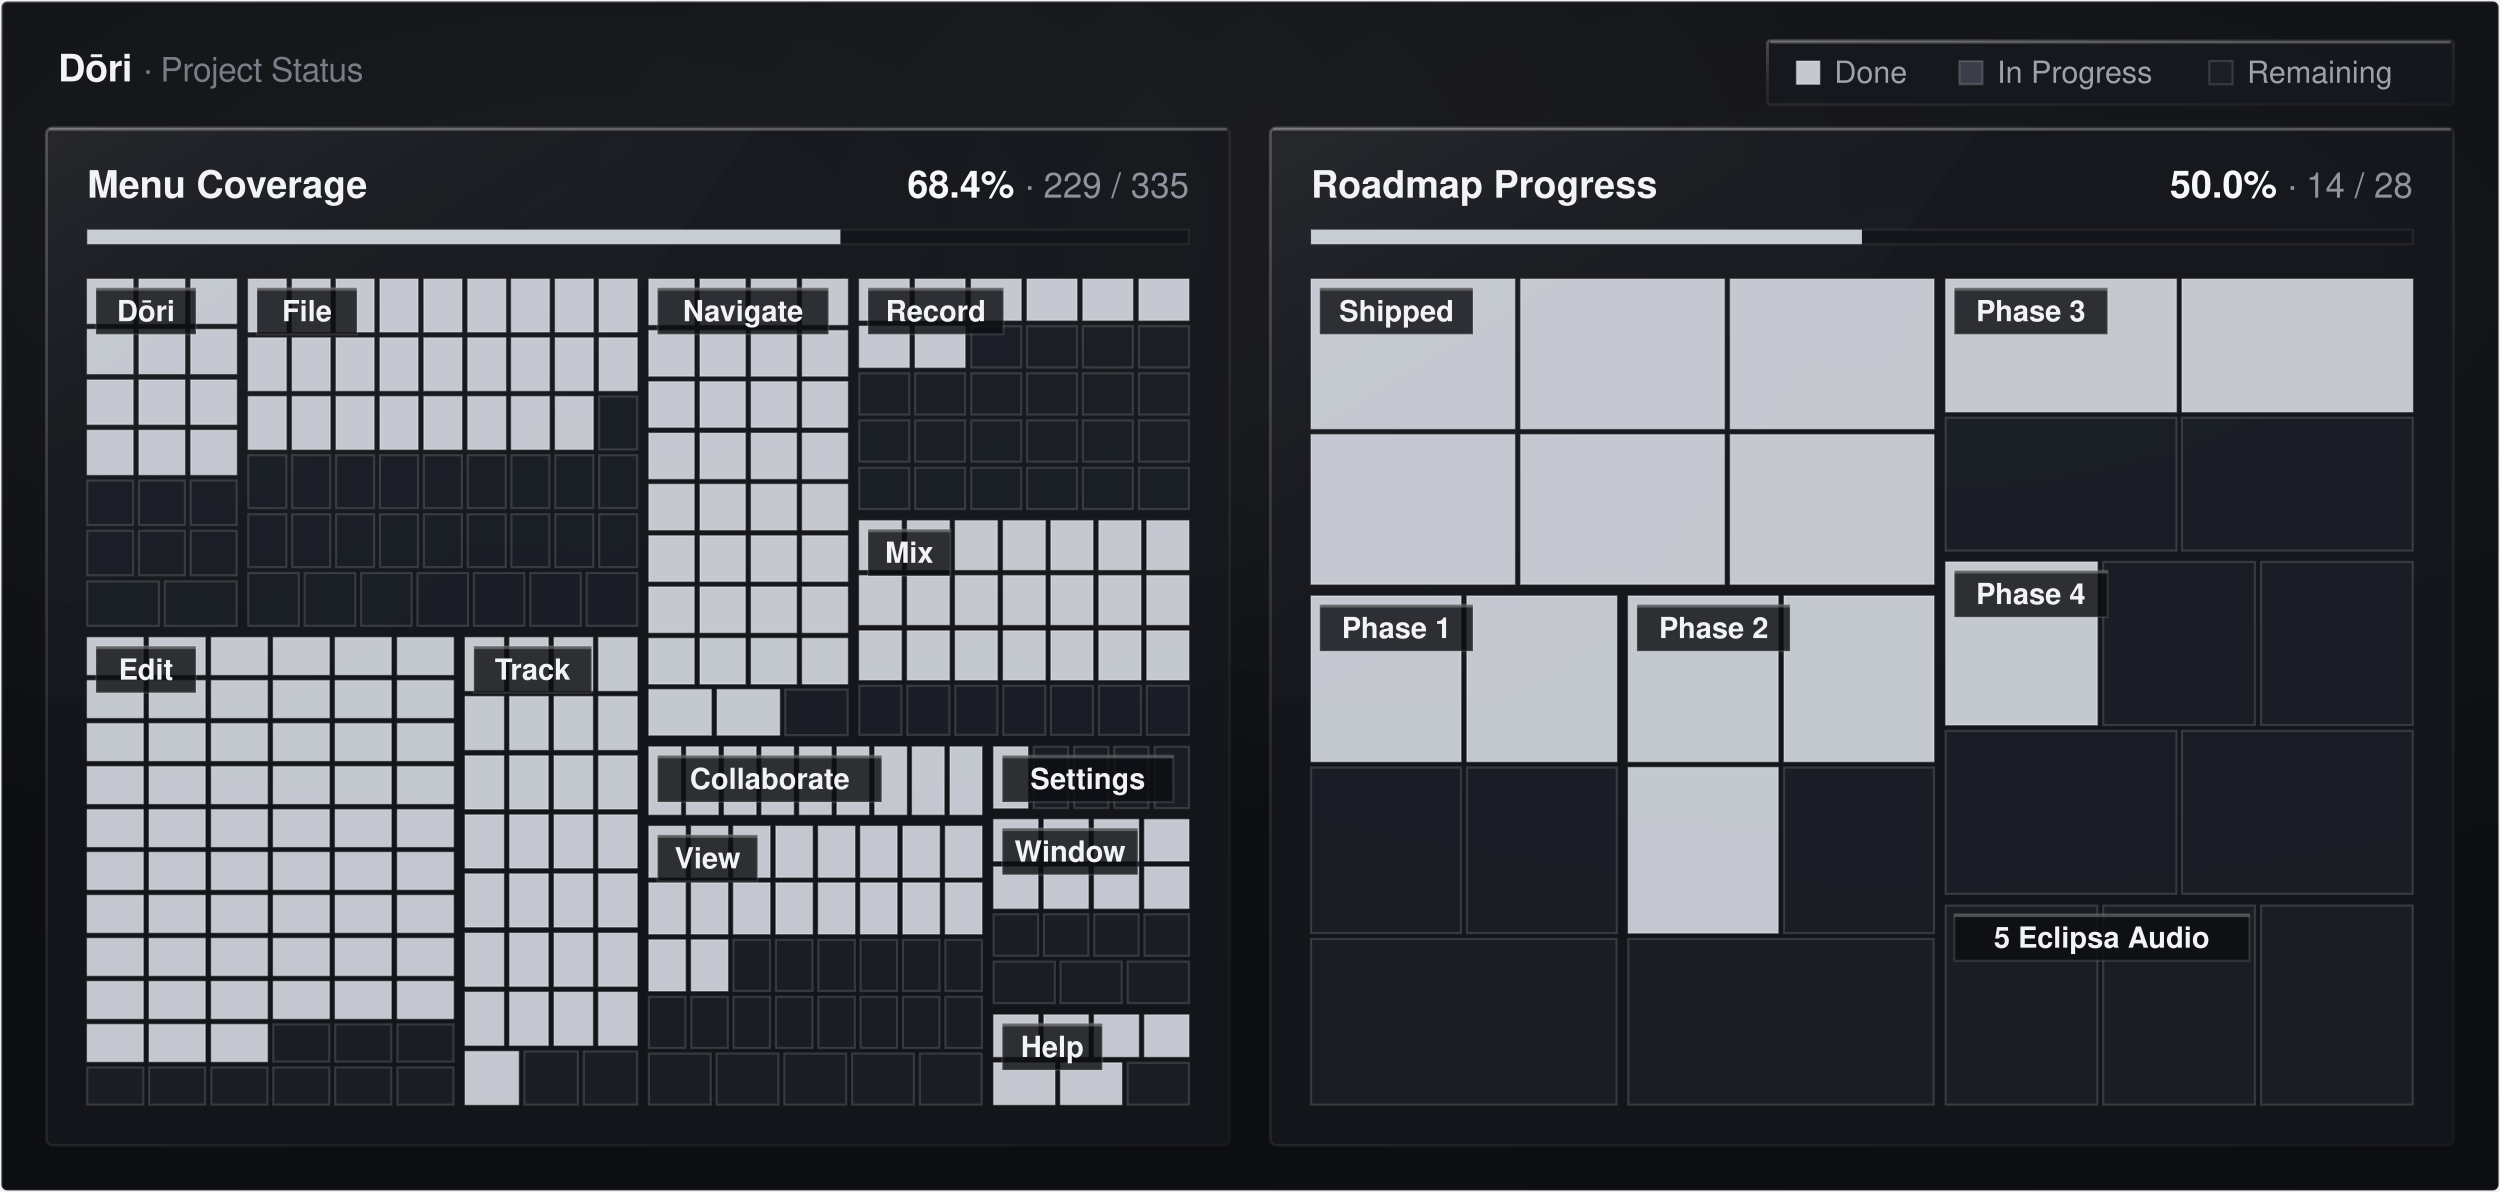
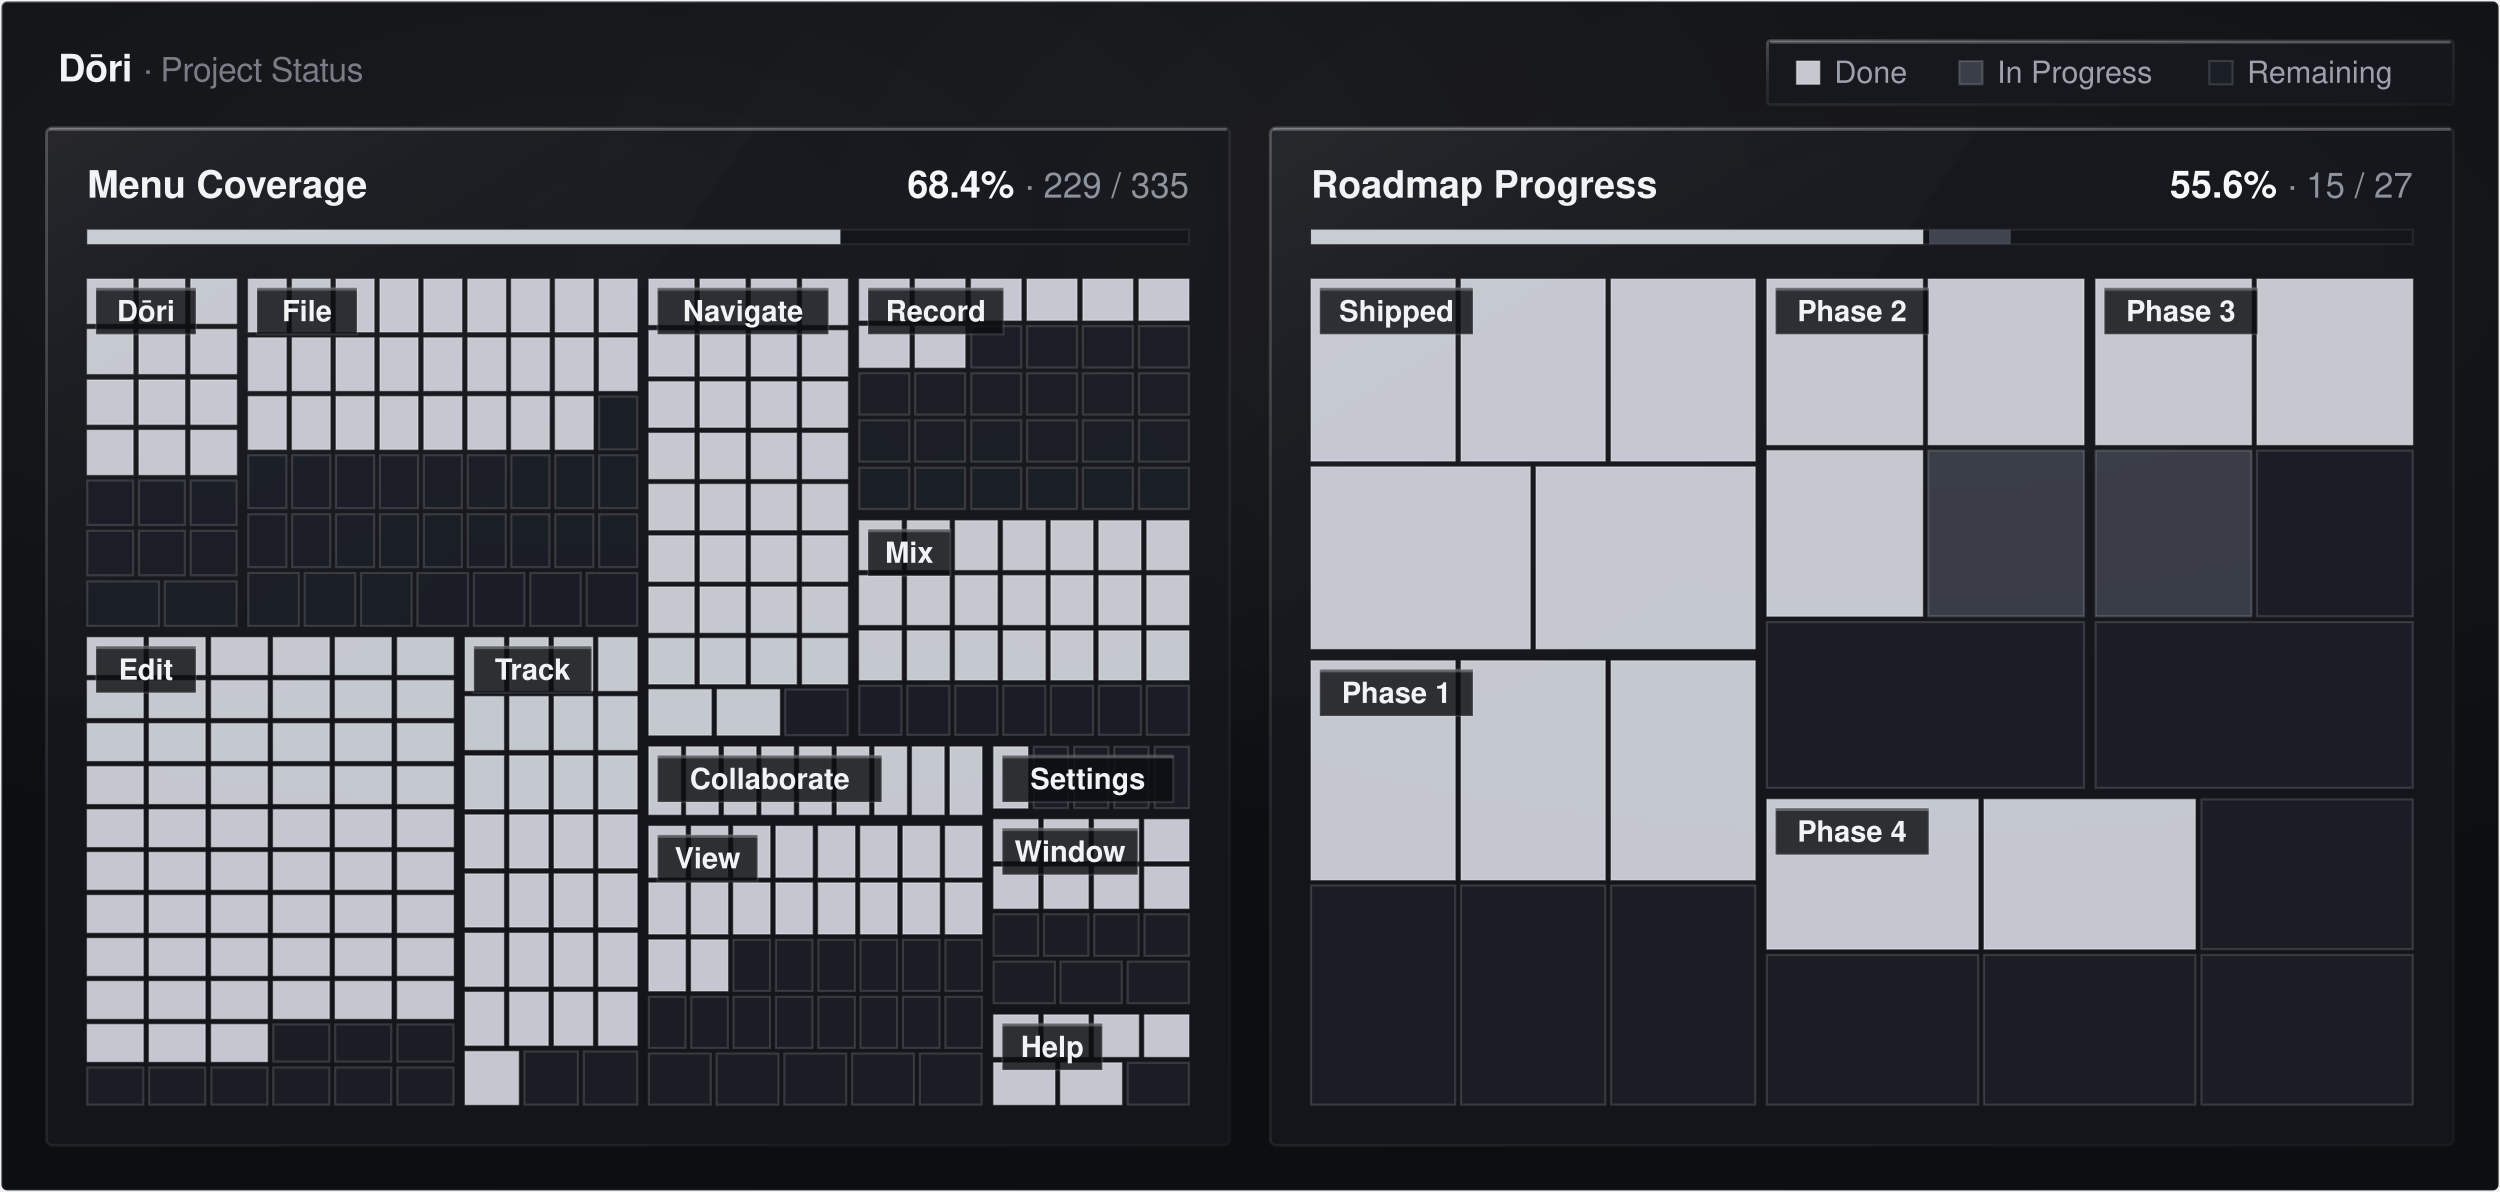
- <svg xmlns="http://www.w3.org/2000/svg" viewBox="0 0 860 410" width="860" height="410" role="img" aria-label="Dōri Project Status: Menu Coverage 68.4% (229/335) and Roadmap Progress 50.0% (14/28)">
+ <svg xmlns="http://www.w3.org/2000/svg" viewBox="0 0 860 410" width="860" height="410" role="img" aria-label="Dōri Project Status: Menu Coverage 68.4% (229/335) and Roadmap Progress 55.6% (15/27)">
  <defs>
    <radialGradient id="ambientGlowLeft" cx="0.24" cy="0.18" r="0.55">
      <stop offset="0%" stop-color="#FFFFFF" stop-opacity="0.06" />
      <stop offset="100%" stop-color="#FFFFFF" stop-opacity="0" />
    </radialGradient>
    <radialGradient id="ambientGlowRight" cx="0.76" cy="0.22" r="0.55">
      <stop offset="0%" stop-color="#FFFFFF" stop-opacity="0.045" />
      <stop offset="100%" stop-color="#FFFFFF" stop-opacity="0" />
    </radialGradient>
    <linearGradient id="glassStroke" x1="0" y1="0" x2="1" y2="1">
      <stop offset="0%" stop-color="#FFFFFF" stop-opacity="0.22" />
      <stop offset="35%" stop-color="#FFFFFF" stop-opacity="0.08" />
      <stop offset="100%" stop-color="#FFFFFF" stop-opacity="0.03" />
    </linearGradient>
    <linearGradient id="glassSheen" x1="0" y1="0" x2="0.65" y2="0.85">
      <stop offset="0%" stop-color="#FFFFFF" stop-opacity="0.065" />
      <stop offset="45%" stop-color="#FFFFFF" stop-opacity="0.015" />
      <stop offset="100%" stop-color="#FFFFFF" stop-opacity="0" />
    </linearGradient>
    <clipPath id="leftPanelClip">
      <rect x="16" y="44" width="407" height="350" rx="2" />
    </clipPath>
    <clipPath id="rightPanelClip">
      <rect x="437" y="44" width="407" height="350" rx="2" />
    </clipPath>
  </defs>
  <style>
    text {
      font-family: -apple-system, BlinkMacSystemFont, "Segoe UI", Helvetica, Arial, sans-serif;
    }
    .brand {
      fill: #F2F3F5;
      font-size: 13px;
      font-weight: 700;
      letter-spacing: -0.01em;
    }
    .brand-sub {
      fill: #787D87;
      font-size: 11.5px;
      font-weight: 500;
    }
    .legend-bar {
      fill: #181A20;
      fill-opacity: 0.68;
      stroke: url(#glassStroke);
      stroke-width: 1;
    }
    .legend-text {
      fill: #9CA1AB;
      font-size: 10.5px;
      font-weight: 500;
    }
    .glass-panel {
      fill: #181A20;
      fill-opacity: 0.65;
      stroke: url(#glassStroke);
      stroke-width: 1;
    }
    .glass-rim-line {
      stroke: #FFFFFF;
      stroke-opacity: 0.24;
      stroke-width: 1;
    }
    .panel-title {
      fill: #F2F3F5;
      font-size: 13px;
      font-weight: 700;
    }
    .stat-pct {
      fill: #F7F8FA;
      font-size: 13px;
      font-weight: 700;
      font-variant-numeric: tabular-nums;
    }
    .stat-frac {
      fill: #8E949E;
      font-size: 12px;
      font-weight: 500;
      font-variant-numeric: tabular-nums;
    }
    .tile-done {
      fill: #DCE0E7;
      fill-opacity: 0.88;
      stroke: #FFFFFF;
      stroke-opacity: 0.35;
      stroke-width: 0.5;
    }
    .tile-prog {
      fill: #6C7483;
      fill-opacity: 0.42;
      stroke: #FFFFFF;
      stroke-opacity: 0.16;
      stroke-width: 0.75;
    }
    .tile-rem {
      fill: #1C2029;
      fill-opacity: 0.72;
      stroke: #FFFFFF;
      stroke-opacity: 0.14;
      stroke-width: 0.75;
    }
    .cat-tag {
      fill: #0D0E12;
      fill-opacity: 0.82;
      stroke: #FFFFFF;
      stroke-opacity: 0.12;
      stroke-width: 0.75;
    }
    .cat-label {
      fill: #F2F3F5;
      font-size: 10px;
      font-weight: 600;
    }
  </style>
  <rect x="0.5" y="0.5" width="859" height="409" rx="2" fill="#0D0E12" stroke="url(#glassStroke)" stroke-width="1" />
  <rect x="1" y="1" width="858" height="408" fill="url(#ambientGlowLeft)" />
  <rect x="1" y="1" width="858" height="408" fill="url(#ambientGlowRight)" />
  <text x="20" y="28" class="brand">Dōri <tspan class="brand-sub">· Project Status</tspan>
  </text>
  <g transform="translate(608, 14)">
    <rect x="0" y="0" width="236" height="22" rx="1" class="legend-bar" />
    <line x1="1" y1="0.5" x2="235" y2="0.5" class="glass-rim-line" />
    <rect x="10" y="7" width="8" height="8" class="tile-done" />
    <text x="23" y="14.5" class="legend-text">Done</text>
    <rect x="66" y="7" width="8" height="8" class="tile-prog" />
    <text x="79" y="14.5" class="legend-text">In Progress</text>
    <rect x="152" y="7" width="8" height="8" class="tile-rem" />
    <text x="165" y="14.5" class="legend-text">Remaining</text>
  </g>
  <rect x="16" y="44" width="407" height="350" rx="2" class="glass-panel" />
  <polygon points="16,44 260,44 120,240 16,240" fill="url(#glassSheen)" clip-path="url(#leftPanelClip)" />
  <line x1="17" y1="44.5" x2="422" y2="44.5" class="glass-rim-line" />
  <text x="30" y="68" class="panel-title">Menu Coverage</text>
  <text x="409" y="68" text-anchor="end">
    <tspan class="stat-pct">68.4%</tspan>
    <tspan class="stat-frac"> · 229 / 335</tspan>
  </text>
  <rect x="30" y="79" width="379" height="5" fill="#13151A" fill-opacity="0.8" stroke="#FFFFFF" stroke-opacity="0.07" stroke-width="0.75" />
  <rect x="30" y="79" width="259.1" height="5" fill="#DCE0E7" fill-opacity="0.9" />
  <rect x="291.1" y="79" width="0.0" height="5" fill="#6C7483" fill-opacity="0.5" />
  <g id="menu-treemap">
    <g>
      <rect x="30.0" y="96.0" width="15.8" height="15.3" class="tile-done" />
      <rect x="47.8" y="96.0" width="15.8" height="15.3" class="tile-done" />
      <rect x="65.6" y="96.0" width="15.8" height="15.3" class="tile-done" />
      <rect x="30.0" y="113.3" width="15.8" height="15.3" class="tile-done" />
      <rect x="47.8" y="113.3" width="15.8" height="15.3" class="tile-done" />
      <rect x="65.6" y="113.3" width="15.8" height="15.3" class="tile-done" />
      <rect x="30.0" y="130.7" width="15.8" height="15.3" class="tile-done" />
      <rect x="47.8" y="130.7" width="15.8" height="15.3" class="tile-done" />
      <rect x="65.6" y="130.7" width="15.8" height="15.3" class="tile-done" />
      <rect x="30.0" y="148.0" width="15.8" height="15.3" class="tile-done" />
      <rect x="47.8" y="148.0" width="15.8" height="15.3" class="tile-done" />
      <rect x="65.6" y="148.0" width="15.8" height="15.3" class="tile-done" />
      <rect x="30.0" y="165.3" width="15.8" height="15.3" class="tile-rem" />
      <rect x="47.8" y="165.3" width="15.8" height="15.3" class="tile-rem" />
      <rect x="65.6" y="165.3" width="15.8" height="15.3" class="tile-rem" />
      <rect x="30.0" y="182.6" width="15.8" height="15.3" class="tile-rem" />
      <rect x="47.8" y="182.6" width="15.8" height="15.3" class="tile-rem" />
      <rect x="65.6" y="182.6" width="15.8" height="15.3" class="tile-rem" />
      <rect x="30.0" y="200.0" width="24.7" height="15.3" class="tile-rem" />
      <rect x="56.7" y="200.0" width="24.7" height="15.3" class="tile-rem" />
      <rect x="33" y="99" width="34.4" height="16" class="cat-tag" />
      <line x1="33" y1="99.5" x2="67.4" y2="99.5" class="glass-rim-line" />
      <text x="50.2" y="110.5" text-anchor="middle" class="cat-label">Dōri</text>
    </g>
    <g>
      <rect x="85.4" y="96.0" width="13.1" height="18.2" class="tile-done" />
      <rect x="100.5" y="96.0" width="13.1" height="18.2" class="tile-done" />
      <rect x="115.6" y="96.0" width="13.1" height="18.2" class="tile-done" />
      <rect x="130.7" y="96.0" width="13.1" height="18.2" class="tile-done" />
      <rect x="145.8" y="96.0" width="13.1" height="18.2" class="tile-done" />
      <rect x="160.9" y="96.0" width="13.1" height="18.2" class="tile-done" />
      <rect x="175.9" y="96.0" width="13.1" height="18.2" class="tile-done" />
      <rect x="191.0" y="96.0" width="13.1" height="18.2" class="tile-done" />
      <rect x="206.1" y="96.0" width="13.1" height="18.2" class="tile-done" />
      <rect x="85.4" y="116.2" width="13.1" height="18.2" class="tile-done" />
      <rect x="100.5" y="116.2" width="13.1" height="18.2" class="tile-done" />
      <rect x="115.6" y="116.2" width="13.1" height="18.2" class="tile-done" />
      <rect x="130.7" y="116.2" width="13.1" height="18.2" class="tile-done" />
      <rect x="145.8" y="116.2" width="13.1" height="18.2" class="tile-done" />
      <rect x="160.9" y="116.2" width="13.1" height="18.2" class="tile-done" />
      <rect x="175.9" y="116.2" width="13.1" height="18.2" class="tile-done" />
      <rect x="191.0" y="116.2" width="13.1" height="18.2" class="tile-done" />
      <rect x="206.1" y="116.2" width="13.1" height="18.2" class="tile-done" />
      <rect x="85.4" y="136.4" width="13.1" height="18.2" class="tile-done" />
      <rect x="100.5" y="136.4" width="13.1" height="18.2" class="tile-done" />
      <rect x="115.6" y="136.4" width="13.1" height="18.2" class="tile-done" />
      <rect x="130.7" y="136.4" width="13.1" height="18.2" class="tile-done" />
      <rect x="145.8" y="136.4" width="13.1" height="18.2" class="tile-done" />
      <rect x="160.9" y="136.4" width="13.1" height="18.2" class="tile-done" />
      <rect x="175.9" y="136.4" width="13.1" height="18.2" class="tile-done" />
      <rect x="191.0" y="136.4" width="13.1" height="18.2" class="tile-done" />
      <rect x="206.1" y="136.4" width="13.1" height="18.2" class="tile-rem" />
      <rect x="85.4" y="156.6" width="13.1" height="18.2" class="tile-rem" />
      <rect x="100.5" y="156.6" width="13.1" height="18.2" class="tile-rem" />
      <rect x="115.6" y="156.6" width="13.1" height="18.2" class="tile-rem" />
      <rect x="130.7" y="156.6" width="13.1" height="18.2" class="tile-rem" />
      <rect x="145.8" y="156.6" width="13.1" height="18.2" class="tile-rem" />
      <rect x="160.9" y="156.6" width="13.1" height="18.2" class="tile-rem" />
      <rect x="175.9" y="156.6" width="13.1" height="18.2" class="tile-rem" />
      <rect x="191.0" y="156.6" width="13.1" height="18.2" class="tile-rem" />
      <rect x="206.1" y="156.6" width="13.1" height="18.2" class="tile-rem" />
      <rect x="85.4" y="176.9" width="13.1" height="18.2" class="tile-rem" />
      <rect x="100.5" y="176.9" width="13.1" height="18.2" class="tile-rem" />
      <rect x="115.6" y="176.9" width="13.1" height="18.2" class="tile-rem" />
      <rect x="130.7" y="176.9" width="13.1" height="18.2" class="tile-rem" />
      <rect x="145.8" y="176.9" width="13.1" height="18.2" class="tile-rem" />
      <rect x="160.9" y="176.9" width="13.1" height="18.2" class="tile-rem" />
      <rect x="175.9" y="176.9" width="13.1" height="18.2" class="tile-rem" />
      <rect x="191.0" y="176.9" width="13.1" height="18.2" class="tile-rem" />
      <rect x="206.1" y="176.9" width="13.1" height="18.2" class="tile-rem" />
      <rect x="85.4" y="197.1" width="17.4" height="18.2" class="tile-rem" />
      <rect x="104.8" y="197.1" width="17.4" height="18.2" class="tile-rem" />
      <rect x="124.2" y="197.1" width="17.4" height="18.2" class="tile-rem" />
      <rect x="143.6" y="197.1" width="17.4" height="18.2" class="tile-rem" />
      <rect x="163.0" y="197.1" width="17.4" height="18.2" class="tile-rem" />
      <rect x="182.4" y="197.1" width="17.4" height="18.2" class="tile-rem" />
      <rect x="201.8" y="197.1" width="17.4" height="18.2" class="tile-rem" />
      <rect x="88.4" y="99" width="34.4" height="16" class="cat-tag" />
      <line x1="88.4" y1="99.5" x2="122.8" y2="99.5" class="glass-rim-line" />
      <text x="105.6" y="110.5" text-anchor="middle" class="cat-label">File</text>
    </g>
    <g>
      <rect x="30.0" y="219.3" width="19.3" height="12.8" class="tile-done" />
      <rect x="51.3" y="219.3" width="19.3" height="12.8" class="tile-done" />
      <rect x="72.7" y="219.3" width="19.3" height="12.8" class="tile-done" />
      <rect x="94.0" y="219.3" width="19.3" height="12.8" class="tile-done" />
      <rect x="115.3" y="219.3" width="19.3" height="12.8" class="tile-done" />
      <rect x="136.7" y="219.3" width="19.3" height="12.8" class="tile-done" />
      <rect x="30.0" y="234.1" width="19.3" height="12.8" class="tile-done" />
      <rect x="51.3" y="234.1" width="19.3" height="12.8" class="tile-done" />
      <rect x="72.7" y="234.1" width="19.3" height="12.8" class="tile-done" />
      <rect x="94.0" y="234.1" width="19.3" height="12.8" class="tile-done" />
      <rect x="115.3" y="234.1" width="19.3" height="12.8" class="tile-done" />
      <rect x="136.7" y="234.1" width="19.3" height="12.8" class="tile-done" />
      <rect x="30.0" y="248.9" width="19.3" height="12.8" class="tile-done" />
      <rect x="51.3" y="248.9" width="19.3" height="12.8" class="tile-done" />
      <rect x="72.7" y="248.9" width="19.3" height="12.8" class="tile-done" />
      <rect x="94.0" y="248.9" width="19.3" height="12.8" class="tile-done" />
      <rect x="115.3" y="248.9" width="19.3" height="12.8" class="tile-done" />
      <rect x="136.7" y="248.9" width="19.3" height="12.8" class="tile-done" />
      <rect x="30.0" y="263.7" width="19.3" height="12.8" class="tile-done" />
      <rect x="51.3" y="263.7" width="19.3" height="12.8" class="tile-done" />
      <rect x="72.7" y="263.7" width="19.3" height="12.8" class="tile-done" />
      <rect x="94.0" y="263.7" width="19.3" height="12.8" class="tile-done" />
      <rect x="115.3" y="263.7" width="19.3" height="12.8" class="tile-done" />
      <rect x="136.7" y="263.7" width="19.3" height="12.8" class="tile-done" />
      <rect x="30.0" y="278.5" width="19.3" height="12.8" class="tile-done" />
      <rect x="51.3" y="278.5" width="19.3" height="12.8" class="tile-done" />
      <rect x="72.7" y="278.5" width="19.3" height="12.8" class="tile-done" />
      <rect x="94.0" y="278.5" width="19.3" height="12.8" class="tile-done" />
      <rect x="115.3" y="278.5" width="19.3" height="12.8" class="tile-done" />
      <rect x="136.7" y="278.5" width="19.3" height="12.8" class="tile-done" />
      <rect x="30.0" y="293.2" width="19.3" height="12.8" class="tile-done" />
      <rect x="51.3" y="293.2" width="19.3" height="12.8" class="tile-done" />
      <rect x="72.7" y="293.2" width="19.3" height="12.8" class="tile-done" />
      <rect x="94.0" y="293.2" width="19.3" height="12.8" class="tile-done" />
      <rect x="115.3" y="293.2" width="19.3" height="12.8" class="tile-done" />
      <rect x="136.7" y="293.2" width="19.3" height="12.8" class="tile-done" />
      <rect x="30.0" y="308.0" width="19.3" height="12.8" class="tile-done" />
      <rect x="51.3" y="308.0" width="19.3" height="12.8" class="tile-done" />
      <rect x="72.7" y="308.0" width="19.3" height="12.8" class="tile-done" />
      <rect x="94.0" y="308.0" width="19.3" height="12.8" class="tile-done" />
      <rect x="115.3" y="308.0" width="19.3" height="12.8" class="tile-done" />
      <rect x="136.7" y="308.0" width="19.3" height="12.8" class="tile-done" />
      <rect x="30.0" y="322.8" width="19.3" height="12.8" class="tile-done" />
      <rect x="51.3" y="322.8" width="19.3" height="12.8" class="tile-done" />
      <rect x="72.7" y="322.8" width="19.3" height="12.8" class="tile-done" />
      <rect x="94.0" y="322.8" width="19.3" height="12.8" class="tile-done" />
      <rect x="115.3" y="322.8" width="19.3" height="12.8" class="tile-done" />
      <rect x="136.7" y="322.8" width="19.3" height="12.8" class="tile-done" />
      <rect x="30.0" y="337.6" width="19.3" height="12.8" class="tile-done" />
      <rect x="51.3" y="337.6" width="19.3" height="12.8" class="tile-done" />
      <rect x="72.7" y="337.6" width="19.3" height="12.8" class="tile-done" />
      <rect x="94.0" y="337.6" width="19.3" height="12.8" class="tile-done" />
      <rect x="115.3" y="337.6" width="19.3" height="12.8" class="tile-done" />
      <rect x="136.7" y="337.6" width="19.3" height="12.8" class="tile-done" />
      <rect x="30.0" y="352.4" width="19.3" height="12.8" class="tile-done" />
      <rect x="51.3" y="352.4" width="19.3" height="12.8" class="tile-done" />
      <rect x="72.7" y="352.4" width="19.3" height="12.8" class="tile-done" />
      <rect x="94.0" y="352.4" width="19.3" height="12.8" class="tile-rem" />
      <rect x="115.3" y="352.4" width="19.3" height="12.8" class="tile-rem" />
      <rect x="136.7" y="352.4" width="19.3" height="12.8" class="tile-rem" />
      <rect x="30.0" y="367.2" width="19.3" height="12.8" class="tile-rem" />
      <rect x="51.3" y="367.2" width="19.3" height="12.8" class="tile-rem" />
      <rect x="72.7" y="367.2" width="19.3" height="12.8" class="tile-rem" />
      <rect x="94.0" y="367.2" width="19.3" height="12.8" class="tile-rem" />
      <rect x="115.3" y="367.2" width="19.3" height="12.8" class="tile-rem" />
      <rect x="136.7" y="367.2" width="19.3" height="12.8" class="tile-rem" />
      <rect x="33" y="222.3" width="34.4" height="16" class="cat-tag" />
      <line x1="33" y1="222.8" x2="67.4" y2="222.8" class="glass-rim-line" />
      <text x="50.2" y="233.8" text-anchor="middle" class="cat-label">Edit</text>
    </g>
    <g>
      <rect x="160.0" y="219.3" width="13.3" height="18.3" class="tile-done" />
      <rect x="175.3" y="219.3" width="13.3" height="18.3" class="tile-done" />
      <rect x="190.6" y="219.3" width="13.3" height="18.3" class="tile-done" />
      <rect x="205.9" y="219.3" width="13.3" height="18.3" class="tile-done" />
      <rect x="160.0" y="239.6" width="13.3" height="18.3" class="tile-done" />
      <rect x="175.3" y="239.6" width="13.3" height="18.3" class="tile-done" />
      <rect x="190.6" y="239.6" width="13.3" height="18.3" class="tile-done" />
      <rect x="205.9" y="239.6" width="13.3" height="18.3" class="tile-done" />
      <rect x="160.0" y="260.0" width="13.3" height="18.3" class="tile-done" />
      <rect x="175.3" y="260.0" width="13.3" height="18.3" class="tile-done" />
      <rect x="190.6" y="260.0" width="13.3" height="18.3" class="tile-done" />
      <rect x="205.9" y="260.0" width="13.3" height="18.3" class="tile-done" />
      <rect x="160.0" y="280.3" width="13.3" height="18.3" class="tile-done" />
      <rect x="175.3" y="280.3" width="13.3" height="18.3" class="tile-done" />
      <rect x="190.6" y="280.3" width="13.3" height="18.3" class="tile-done" />
      <rect x="205.9" y="280.3" width="13.3" height="18.3" class="tile-done" />
      <rect x="160.0" y="300.6" width="13.3" height="18.3" class="tile-done" />
      <rect x="175.3" y="300.6" width="13.3" height="18.3" class="tile-done" />
      <rect x="190.6" y="300.6" width="13.3" height="18.3" class="tile-done" />
      <rect x="205.9" y="300.6" width="13.3" height="18.3" class="tile-done" />
      <rect x="160.0" y="321.0" width="13.3" height="18.3" class="tile-done" />
      <rect x="175.3" y="321.0" width="13.3" height="18.3" class="tile-done" />
      <rect x="190.6" y="321.0" width="13.3" height="18.3" class="tile-done" />
      <rect x="205.9" y="321.0" width="13.3" height="18.3" class="tile-done" />
      <rect x="160.0" y="341.3" width="13.3" height="18.3" class="tile-done" />
      <rect x="175.3" y="341.3" width="13.3" height="18.3" class="tile-done" />
      <rect x="190.6" y="341.3" width="13.3" height="18.3" class="tile-done" />
      <rect x="205.9" y="341.3" width="13.3" height="18.3" class="tile-done" />
      <rect x="160.0" y="361.7" width="18.4" height="18.3" class="tile-done" />
      <rect x="180.4" y="361.7" width="18.4" height="18.3" class="tile-rem" />
      <rect x="200.8" y="361.7" width="18.4" height="18.3" class="tile-rem" />
      <rect x="163.0" y="222.3" width="40.5" height="16" class="cat-tag" />
      <line x1="163.0" y1="222.8" x2="203.5" y2="222.8" class="glass-rim-line" />
      <text x="183.2" y="233.8" text-anchor="middle" class="cat-label">Track</text>
    </g>
    <g>
      <rect x="223.2" y="96.0" width="15.6" height="15.7" class="tile-done" />
      <rect x="240.8" y="96.0" width="15.6" height="15.7" class="tile-done" />
      <rect x="258.4" y="96.0" width="15.6" height="15.7" class="tile-done" />
      <rect x="276.0" y="96.0" width="15.6" height="15.7" class="tile-done" />
      <rect x="223.2" y="113.7" width="15.6" height="15.7" class="tile-done" />
      <rect x="240.8" y="113.7" width="15.6" height="15.7" class="tile-done" />
      <rect x="258.4" y="113.7" width="15.6" height="15.7" class="tile-done" />
      <rect x="276.0" y="113.7" width="15.6" height="15.7" class="tile-done" />
      <rect x="223.2" y="131.3" width="15.6" height="15.7" class="tile-done" />
      <rect x="240.8" y="131.3" width="15.6" height="15.7" class="tile-done" />
      <rect x="258.4" y="131.3" width="15.6" height="15.7" class="tile-done" />
      <rect x="276.0" y="131.3" width="15.6" height="15.7" class="tile-done" />
      <rect x="223.2" y="149.0" width="15.6" height="15.7" class="tile-done" />
      <rect x="240.8" y="149.0" width="15.6" height="15.7" class="tile-done" />
      <rect x="258.4" y="149.0" width="15.6" height="15.7" class="tile-done" />
      <rect x="276.0" y="149.0" width="15.6" height="15.7" class="tile-done" />
      <rect x="223.2" y="166.6" width="15.6" height="15.7" class="tile-done" />
      <rect x="240.8" y="166.6" width="15.6" height="15.7" class="tile-done" />
      <rect x="258.4" y="166.6" width="15.6" height="15.7" class="tile-done" />
      <rect x="276.0" y="166.6" width="15.6" height="15.7" class="tile-done" />
      <rect x="223.2" y="184.3" width="15.6" height="15.7" class="tile-done" />
      <rect x="240.8" y="184.3" width="15.6" height="15.7" class="tile-done" />
      <rect x="258.4" y="184.3" width="15.6" height="15.7" class="tile-done" />
      <rect x="276.0" y="184.3" width="15.6" height="15.7" class="tile-done" />
      <rect x="223.2" y="201.9" width="15.6" height="15.7" class="tile-done" />
      <rect x="240.8" y="201.9" width="15.6" height="15.7" class="tile-done" />
      <rect x="258.4" y="201.9" width="15.6" height="15.7" class="tile-done" />
      <rect x="276.0" y="201.9" width="15.6" height="15.7" class="tile-done" />
      <rect x="223.2" y="219.6" width="15.6" height="15.7" class="tile-done" />
      <rect x="240.8" y="219.6" width="15.6" height="15.7" class="tile-done" />
      <rect x="258.4" y="219.6" width="15.6" height="15.7" class="tile-done" />
      <rect x="276.0" y="219.6" width="15.6" height="15.7" class="tile-done" />
      <rect x="223.2" y="237.2" width="21.5" height="15.7" class="tile-done" />
      <rect x="246.7" y="237.2" width="21.5" height="15.7" class="tile-done" />
      <rect x="270.1" y="237.2" width="21.5" height="15.7" class="tile-rem" />
      <rect x="226.2" y="99" width="58.8" height="16" class="cat-tag" />
      <line x1="226.2" y1="99.5" x2="285.0" y2="99.5" class="glass-rim-line" />
      <text x="255.6" y="110.5" text-anchor="middle" class="cat-label">Navigate</text>
    </g>
    <g>
      <rect x="295.6" y="96.0" width="17.2" height="14.2" class="tile-done" />
      <rect x="314.8" y="96.0" width="17.2" height="14.2" class="tile-done" />
      <rect x="334.1" y="96.0" width="17.2" height="14.2" class="tile-done" />
      <rect x="353.3" y="96.0" width="17.2" height="14.2" class="tile-done" />
      <rect x="372.5" y="96.0" width="17.2" height="14.2" class="tile-done" />
      <rect x="391.8" y="96.0" width="17.2" height="14.2" class="tile-done" />
      <rect x="295.6" y="112.2" width="17.2" height="14.2" class="tile-done" />
      <rect x="314.8" y="112.2" width="17.2" height="14.2" class="tile-done" />
      <rect x="334.1" y="112.2" width="17.2" height="14.2" class="tile-rem" />
      <rect x="353.3" y="112.2" width="17.2" height="14.2" class="tile-rem" />
      <rect x="372.5" y="112.2" width="17.2" height="14.2" class="tile-rem" />
      <rect x="391.8" y="112.2" width="17.2" height="14.2" class="tile-rem" />
      <rect x="295.6" y="128.4" width="17.2" height="14.2" class="tile-rem" />
      <rect x="314.8" y="128.4" width="17.2" height="14.2" class="tile-rem" />
      <rect x="334.1" y="128.4" width="17.2" height="14.2" class="tile-rem" />
      <rect x="353.3" y="128.4" width="17.2" height="14.2" class="tile-rem" />
      <rect x="372.5" y="128.4" width="17.2" height="14.2" class="tile-rem" />
      <rect x="391.8" y="128.4" width="17.2" height="14.2" class="tile-rem" />
      <rect x="295.6" y="144.6" width="17.2" height="14.2" class="tile-rem" />
      <rect x="314.8" y="144.6" width="17.2" height="14.2" class="tile-rem" />
      <rect x="334.1" y="144.6" width="17.2" height="14.2" class="tile-rem" />
      <rect x="353.3" y="144.6" width="17.2" height="14.2" class="tile-rem" />
      <rect x="372.5" y="144.6" width="17.2" height="14.2" class="tile-rem" />
      <rect x="391.8" y="144.6" width="17.2" height="14.2" class="tile-rem" />
      <rect x="295.6" y="160.9" width="17.2" height="14.2" class="tile-rem" />
      <rect x="314.8" y="160.9" width="17.2" height="14.2" class="tile-rem" />
      <rect x="334.1" y="160.9" width="17.2" height="14.2" class="tile-rem" />
      <rect x="353.3" y="160.9" width="17.2" height="14.2" class="tile-rem" />
      <rect x="372.5" y="160.9" width="17.2" height="14.2" class="tile-rem" />
      <rect x="391.8" y="160.9" width="17.2" height="14.2" class="tile-rem" />
      <rect x="298.6" y="99" width="46.6" height="16" class="cat-tag" />
      <line x1="298.6" y1="99.5" x2="345.2" y2="99.5" class="glass-rim-line" />
      <text x="321.9" y="110.5" text-anchor="middle" class="cat-label">Record</text>
    </g>
    <g>
      <rect x="295.6" y="179.1" width="14.5" height="16.9" class="tile-done" />
      <rect x="312.1" y="179.1" width="14.5" height="16.9" class="tile-done" />
      <rect x="328.6" y="179.1" width="14.5" height="16.9" class="tile-done" />
      <rect x="345.1" y="179.1" width="14.5" height="16.9" class="tile-done" />
      <rect x="361.5" y="179.1" width="14.5" height="16.9" class="tile-done" />
      <rect x="378.0" y="179.1" width="14.5" height="16.9" class="tile-done" />
      <rect x="394.5" y="179.1" width="14.5" height="16.9" class="tile-done" />
      <rect x="295.6" y="198.0" width="14.5" height="16.9" class="tile-done" />
      <rect x="312.1" y="198.0" width="14.5" height="16.9" class="tile-done" />
      <rect x="328.6" y="198.0" width="14.5" height="16.9" class="tile-done" />
      <rect x="345.1" y="198.0" width="14.5" height="16.9" class="tile-done" />
      <rect x="361.5" y="198.0" width="14.5" height="16.9" class="tile-done" />
      <rect x="378.0" y="198.0" width="14.5" height="16.9" class="tile-done" />
      <rect x="394.5" y="198.0" width="14.5" height="16.9" class="tile-done" />
      <rect x="295.6" y="217.0" width="14.5" height="16.9" class="tile-done" />
      <rect x="312.1" y="217.0" width="14.5" height="16.9" class="tile-done" />
      <rect x="328.6" y="217.0" width="14.5" height="16.9" class="tile-done" />
      <rect x="345.1" y="217.0" width="14.5" height="16.9" class="tile-done" />
      <rect x="361.5" y="217.0" width="14.5" height="16.9" class="tile-done" />
      <rect x="378.0" y="217.0" width="14.5" height="16.9" class="tile-done" />
      <rect x="394.5" y="217.0" width="14.5" height="16.9" class="tile-done" />
      <rect x="295.6" y="235.9" width="14.5" height="16.9" class="tile-rem" />
      <rect x="312.1" y="235.9" width="14.5" height="16.9" class="tile-rem" />
      <rect x="328.6" y="235.9" width="14.5" height="16.9" class="tile-rem" />
      <rect x="345.1" y="235.9" width="14.5" height="16.9" class="tile-rem" />
      <rect x="361.5" y="235.9" width="14.5" height="16.9" class="tile-rem" />
      <rect x="378.0" y="235.9" width="14.5" height="16.9" class="tile-rem" />
      <rect x="394.5" y="235.9" width="14.5" height="16.9" class="tile-rem" />
      <rect x="298.6" y="182.1" width="28.3" height="16" class="cat-tag" />
      <line x1="298.6" y1="182.6" x2="326.9" y2="182.6" class="glass-rim-line" />
      <text x="312.8" y="193.6" text-anchor="middle" class="cat-label">Mix</text>
    </g>
    <g>
      <rect x="223.2" y="256.9" width="11.0" height="23.3" class="tile-done" />
      <rect x="236.1" y="256.9" width="11.0" height="23.3" class="tile-done" />
      <rect x="249.1" y="256.9" width="11.0" height="23.3" class="tile-done" />
      <rect x="262.0" y="256.9" width="11.0" height="23.3" class="tile-done" />
      <rect x="275.0" y="256.9" width="11.0" height="23.3" class="tile-done" />
      <rect x="287.9" y="256.9" width="11.0" height="23.3" class="tile-done" />
      <rect x="300.9" y="256.9" width="11.0" height="23.3" class="tile-done" />
      <rect x="313.8" y="256.9" width="11.0" height="23.3" class="tile-done" />
      <rect x="326.8" y="256.9" width="11.0" height="23.3" class="tile-done" />
      <rect x="226.2" y="259.9" width="77.1" height="16" class="cat-tag" />
      <line x1="226.2" y1="260.4" x2="303.3" y2="260.4" class="glass-rim-line" />
      <text x="264.8" y="271.4" text-anchor="middle" class="cat-label">Collaborate</text>
    </g>
    <g>
      <rect x="223.2" y="284.2" width="12.6" height="17.6" class="tile-done" />
      <rect x="237.8" y="284.2" width="12.6" height="17.6" class="tile-done" />
      <rect x="252.3" y="284.2" width="12.6" height="17.6" class="tile-done" />
      <rect x="266.9" y="284.2" width="12.6" height="17.6" class="tile-done" />
      <rect x="281.5" y="284.2" width="12.6" height="17.6" class="tile-done" />
      <rect x="296.0" y="284.2" width="12.6" height="17.6" class="tile-done" />
      <rect x="310.6" y="284.2" width="12.6" height="17.6" class="tile-done" />
      <rect x="325.2" y="284.2" width="12.6" height="17.6" class="tile-done" />
      <rect x="223.2" y="303.7" width="12.6" height="17.6" class="tile-done" />
      <rect x="237.8" y="303.7" width="12.6" height="17.6" class="tile-done" />
      <rect x="252.3" y="303.7" width="12.6" height="17.6" class="tile-done" />
      <rect x="266.9" y="303.7" width="12.6" height="17.6" class="tile-done" />
      <rect x="281.5" y="303.7" width="12.6" height="17.6" class="tile-done" />
      <rect x="296.0" y="303.7" width="12.6" height="17.6" class="tile-done" />
      <rect x="310.6" y="303.7" width="12.6" height="17.6" class="tile-done" />
      <rect x="325.2" y="303.7" width="12.6" height="17.6" class="tile-done" />
      <rect x="223.2" y="323.3" width="12.6" height="17.6" class="tile-done" />
      <rect x="237.8" y="323.3" width="12.6" height="17.6" class="tile-done" />
      <rect x="252.3" y="323.3" width="12.6" height="17.6" class="tile-rem" />
      <rect x="266.9" y="323.3" width="12.6" height="17.6" class="tile-rem" />
      <rect x="281.5" y="323.3" width="12.6" height="17.6" class="tile-rem" />
      <rect x="296.0" y="323.3" width="12.6" height="17.6" class="tile-rem" />
      <rect x="310.6" y="323.3" width="12.6" height="17.6" class="tile-rem" />
      <rect x="325.2" y="323.3" width="12.6" height="17.6" class="tile-rem" />
      <rect x="223.2" y="342.9" width="12.6" height="17.6" class="tile-rem" />
      <rect x="237.8" y="342.9" width="12.6" height="17.6" class="tile-rem" />
      <rect x="252.3" y="342.9" width="12.6" height="17.6" class="tile-rem" />
      <rect x="266.9" y="342.9" width="12.6" height="17.6" class="tile-rem" />
      <rect x="281.5" y="342.9" width="12.6" height="17.6" class="tile-rem" />
      <rect x="296.0" y="342.9" width="12.6" height="17.6" class="tile-rem" />
      <rect x="310.6" y="342.9" width="12.6" height="17.6" class="tile-rem" />
      <rect x="325.2" y="342.9" width="12.6" height="17.6" class="tile-rem" />
      <rect x="223.2" y="362.4" width="21.3" height="17.6" class="tile-rem" />
      <rect x="246.5" y="362.4" width="21.3" height="17.6" class="tile-rem" />
      <rect x="269.8" y="362.4" width="21.3" height="17.6" class="tile-rem" />
      <rect x="293.1" y="362.4" width="21.3" height="17.6" class="tile-rem" />
      <rect x="316.4" y="362.4" width="21.3" height="17.6" class="tile-rem" />
      <rect x="226.2" y="287.2" width="34.4" height="16" class="cat-tag" />
      <line x1="226.2" y1="287.7" x2="260.6" y2="287.7" class="glass-rim-line" />
      <text x="243.4" y="298.7" text-anchor="middle" class="cat-label">View</text>
    </g>
    <g>
      <rect x="341.8" y="256.9" width="11.8" height="21.1" class="tile-done" />
      <rect x="355.6" y="256.9" width="11.8" height="21.1" class="tile-rem" />
      <rect x="369.5" y="256.9" width="11.8" height="21.1" class="tile-rem" />
      <rect x="383.3" y="256.9" width="11.8" height="21.1" class="tile-rem" />
      <rect x="397.2" y="256.9" width="11.8" height="21.1" class="tile-rem" />
      <rect x="344.8" y="259.9" width="58.8" height="16" class="cat-tag" />
      <line x1="344.8" y1="260.4" x2="403.6" y2="260.4" class="glass-rim-line" />
      <text x="374.2" y="271.4" text-anchor="middle" class="cat-label">Settings</text>
    </g>
    <g>
      <rect x="341.8" y="281.9" width="15.3" height="14.3" class="tile-done" />
      <rect x="359.1" y="281.9" width="15.3" height="14.3" class="tile-done" />
      <rect x="376.4" y="281.9" width="15.3" height="14.3" class="tile-done" />
      <rect x="393.7" y="281.9" width="15.3" height="14.3" class="tile-done" />
      <rect x="341.8" y="298.2" width="15.3" height="14.3" class="tile-done" />
      <rect x="359.1" y="298.2" width="15.3" height="14.3" class="tile-done" />
      <rect x="376.4" y="298.2" width="15.3" height="14.3" class="tile-done" />
      <rect x="393.7" y="298.2" width="15.3" height="14.3" class="tile-done" />
      <rect x="341.8" y="314.5" width="15.3" height="14.3" class="tile-rem" />
      <rect x="359.1" y="314.5" width="15.3" height="14.3" class="tile-rem" />
      <rect x="376.4" y="314.5" width="15.3" height="14.3" class="tile-rem" />
      <rect x="393.7" y="314.5" width="15.3" height="14.3" class="tile-rem" />
      <rect x="341.8" y="330.8" width="21.1" height="14.3" class="tile-rem" />
      <rect x="364.8" y="330.8" width="21.1" height="14.3" class="tile-rem" />
      <rect x="387.9" y="330.8" width="21.1" height="14.3" class="tile-rem" />
      <rect x="344.8" y="284.9" width="46.6" height="16" class="cat-tag" />
      <line x1="344.8" y1="285.4" x2="391.4" y2="285.4" class="glass-rim-line" />
      <text x="368.1" y="296.4" text-anchor="middle" class="cat-label">Window</text>
    </g>
    <g>
      <rect x="341.8" y="349.1" width="15.3" height="14.4" class="tile-done" />
      <rect x="359.1" y="349.1" width="15.3" height="14.4" class="tile-done" />
      <rect x="376.4" y="349.1" width="15.3" height="14.4" class="tile-done" />
      <rect x="393.7" y="349.1" width="15.3" height="14.4" class="tile-done" />
      <rect x="341.8" y="365.6" width="21.1" height="14.4" class="tile-done" />
      <rect x="364.8" y="365.6" width="21.1" height="14.4" class="tile-done" />
      <rect x="387.9" y="365.6" width="21.1" height="14.4" class="tile-rem" />
      <rect x="344.8" y="352.1" width="34.4" height="16" class="cat-tag" />
      <line x1="344.8" y1="352.6" x2="379.2" y2="352.6" class="glass-rim-line" />
      <text x="362.0" y="363.6" text-anchor="middle" class="cat-label">Help</text>
    </g>
  </g>
  <rect x="437" y="44" width="407" height="350" rx="2" class="glass-panel" />
  <polygon points="437,44 681,44 541,240 437,240" fill="url(#glassSheen)" clip-path="url(#rightPanelClip)" />
  <line x1="438" y1="44.5" x2="843" y2="44.5" class="glass-rim-line" />
  <text x="451" y="68" class="panel-title">Roadmap Progress</text>
  <text x="830" y="68" text-anchor="end">
-     <tspan class="stat-pct">50.0%</tspan>
-     <tspan class="stat-frac"> · 14 / 28</tspan>
+     <tspan class="stat-pct">55.6%</tspan>
+     <tspan class="stat-frac"> · 15 / 27</tspan>
  </text>
  <rect x="451" y="79" width="379" height="5" fill="#13151A" fill-opacity="0.8" stroke="#FFFFFF" stroke-opacity="0.07" stroke-width="0.75" />
-   <rect x="451" y="79" width="189.5" height="5" fill="#DCE0E7" fill-opacity="0.9" />
-   <rect x="642.5" y="79" width="0.0" height="5" fill="#6C7483" fill-opacity="0.5" />
+   <rect x="451" y="79" width="210.6" height="5" fill="#DCE0E7" fill-opacity="0.9" />
+   <rect x="663.6" y="79" width="28.1" height="5" fill="#6C7483" fill-opacity="0.5" />
  <g id="roadmap-treemap">
    <g>
-       <rect x="451.0" y="96.0" width="70.1" height="51.5" class="tile-done" />
-       <rect x="523.1" y="96.0" width="70.1" height="51.5" class="tile-done" />
-       <rect x="595.2" y="96.0" width="70.1" height="51.5" class="tile-done" />
-       <rect x="451.0" y="149.5" width="70.1" height="51.5" class="tile-done" />
-       <rect x="523.1" y="149.5" width="70.1" height="51.5" class="tile-done" />
-       <rect x="595.2" y="149.5" width="70.1" height="51.5" class="tile-done" />
+       <rect x="451.0" y="96.0" width="49.6" height="62.6" class="tile-done" />
+       <rect x="502.6" y="96.0" width="49.6" height="62.6" class="tile-done" />
+       <rect x="554.2" y="96.0" width="49.6" height="62.6" class="tile-done" />
+       <rect x="451.0" y="160.6" width="75.4" height="62.6" class="tile-done" />
+       <rect x="528.4" y="160.6" width="75.4" height="62.6" class="tile-done" />
      <rect x="454" y="99" width="52.7" height="16" class="cat-tag" />
      <line x1="454" y1="99.5" x2="506.7" y2="99.5" class="glass-rim-line" />
      <text x="480.4" y="110.5" text-anchor="middle" class="cat-label">Shipped</text>
    </g>
    <g>
-       <rect x="451.0" y="205.0" width="51.6" height="57.0" class="tile-done" />
-       <rect x="504.6" y="205.0" width="51.6" height="57.0" class="tile-done" />
-       <rect x="451.0" y="264.0" width="51.6" height="57.0" class="tile-rem" />
-       <rect x="504.6" y="264.0" width="51.6" height="57.0" class="tile-rem" />
-       <rect x="451.0" y="323.0" width="105.1" height="57.0" class="tile-rem" />
-       <rect x="454" y="208.0" width="52.7" height="16" class="cat-tag" />
-       <line x1="454" y1="208.5" x2="506.7" y2="208.5" class="glass-rim-line" />
-       <text x="480.4" y="219.5" text-anchor="middle" class="cat-label">Phase 1</text>
-     </g>
-     <g>
-       <rect x="560.1" y="205.0" width="51.6" height="57.0" class="tile-done" />
-       <rect x="613.7" y="205.0" width="51.6" height="57.0" class="tile-done" />
-       <rect x="560.1" y="264.0" width="51.6" height="57.0" class="tile-done" />
-       <rect x="613.7" y="264.0" width="51.6" height="57.0" class="tile-rem" />
-       <rect x="560.1" y="323.0" width="105.1" height="57.0" class="tile-rem" />
-       <rect x="563.1" y="208.0" width="52.7" height="16" class="cat-tag" />
-       <line x1="563.1" y1="208.5" x2="615.8" y2="208.5" class="glass-rim-line" />
-       <text x="589.5" y="219.5" text-anchor="middle" class="cat-label">Phase 2</text>
-     </g>
-     <g>
-       <rect x="669.3" y="96.0" width="79.4" height="45.7" class="tile-done" />
-       <rect x="750.6" y="96.0" width="79.4" height="45.7" class="tile-done" />
-       <rect x="669.3" y="143.7" width="79.4" height="45.7" class="tile-rem" />
-       <rect x="750.6" y="143.7" width="79.4" height="45.7" class="tile-rem" />
-       <rect x="672.3" y="99" width="52.7" height="16" class="cat-tag" />
-       <line x1="672.3" y1="99.5" x2="725.0" y2="99.5" class="glass-rim-line" />
-       <text x="698.6" y="110.5" text-anchor="middle" class="cat-label">Phase 3</text>
-     </g>
-     <g>
-       <rect x="669.3" y="193.3" width="52.2" height="56.1" class="tile-done" />
-       <rect x="723.5" y="193.3" width="52.2" height="56.1" class="tile-rem" />
-       <rect x="777.8" y="193.3" width="52.2" height="56.1" class="tile-rem" />
-       <rect x="669.3" y="251.4" width="79.4" height="56.1" class="tile-rem" />
-       <rect x="750.6" y="251.4" width="79.4" height="56.1" class="tile-rem" />
-       <rect x="672.3" y="196.3" width="52.7" height="16" class="cat-tag" />
-       <line x1="672.3" y1="196.8" x2="725.0" y2="196.8" class="glass-rim-line" />
-       <text x="698.6" y="207.8" text-anchor="middle" class="cat-label">Phase 4</text>
-     </g>
-     <g>
-       <rect x="669.3" y="311.5" width="52.2" height="68.5" class="tile-rem" />
-       <rect x="723.5" y="311.5" width="52.2" height="68.5" class="tile-rem" />
-       <rect x="777.8" y="311.5" width="52.2" height="68.5" class="tile-rem" />
-       <rect x="672.3" y="314.5" width="101.5" height="16" class="cat-tag" />
-       <line x1="672.3" y1="315.0" x2="773.8" y2="315.0" class="glass-rim-line" />
-       <text x="723.0" y="326.0" text-anchor="middle" class="cat-label">5 Eclipsa Audio</text>
+       <rect x="451.0" y="227.3" width="49.6" height="75.4" class="tile-done" />
+       <rect x="502.6" y="227.3" width="49.6" height="75.4" class="tile-done" />
+       <rect x="554.2" y="227.3" width="49.6" height="75.4" class="tile-done" />
+       <rect x="451.0" y="304.6" width="49.6" height="75.4" class="tile-rem" />
+       <rect x="502.6" y="304.6" width="49.6" height="75.4" class="tile-rem" />
+       <rect x="554.2" y="304.6" width="49.6" height="75.4" class="tile-rem" />
+       <rect x="454" y="230.3" width="52.7" height="16" class="cat-tag" />
+       <line x1="454" y1="230.8" x2="506.7" y2="230.8" class="glass-rim-line" />
+       <text x="480.4" y="241.8" text-anchor="middle" class="cat-label">Phase 1</text>
+     </g>
+     <g>
+       <rect x="607.8" y="96.0" width="53.6" height="57.0" class="tile-done" />
+       <rect x="663.3" y="96.0" width="53.6" height="57.0" class="tile-done" />
+       <rect x="607.8" y="155.0" width="53.6" height="57.0" class="tile-done" />
+       <rect x="663.3" y="155.0" width="53.6" height="57.0" class="tile-prog" />
+       <rect x="607.8" y="214.0" width="109.1" height="57.0" class="tile-rem" />
+       <rect x="610.8" y="99" width="52.7" height="16" class="cat-tag" />
+       <line x1="610.8" y1="99.5" x2="663.5" y2="99.5" class="glass-rim-line" />
+       <text x="637.1" y="110.5" text-anchor="middle" class="cat-label">Phase 2</text>
+     </g>
+     <g>
+       <rect x="720.9" y="96.0" width="53.6" height="57.0" class="tile-done" />
+       <rect x="776.4" y="96.0" width="53.6" height="57.0" class="tile-done" />
+       <rect x="720.9" y="155.0" width="53.6" height="57.0" class="tile-prog" />
+       <rect x="776.4" y="155.0" width="53.6" height="57.0" class="tile-rem" />
+       <rect x="720.9" y="214.0" width="109.1" height="57.0" class="tile-rem" />
+       <rect x="723.9" y="99" width="52.7" height="16" class="cat-tag" />
+       <line x1="723.9" y1="99.5" x2="776.6" y2="99.5" class="glass-rim-line" />
+       <text x="750.2" y="110.5" text-anchor="middle" class="cat-label">Phase 3</text>
+     </g>
+     <g>
+       <rect x="607.8" y="275.0" width="72.7" height="51.5" class="tile-done" />
+       <rect x="682.5" y="275.0" width="72.7" height="51.5" class="tile-done" />
+       <rect x="757.3" y="275.0" width="72.7" height="51.5" class="tile-rem" />
+       <rect x="607.8" y="328.5" width="72.7" height="51.5" class="tile-rem" />
+       <rect x="682.5" y="328.5" width="72.7" height="51.5" class="tile-rem" />
+       <rect x="757.3" y="328.5" width="72.7" height="51.5" class="tile-rem" />
+       <rect x="610.8" y="278.0" width="52.7" height="16" class="cat-tag" />
+       <line x1="610.8" y1="278.5" x2="663.5" y2="278.5" class="glass-rim-line" />
+       <text x="637.1" y="289.5" text-anchor="middle" class="cat-label">Phase 4</text>
    </g>
  </g>
</svg>
